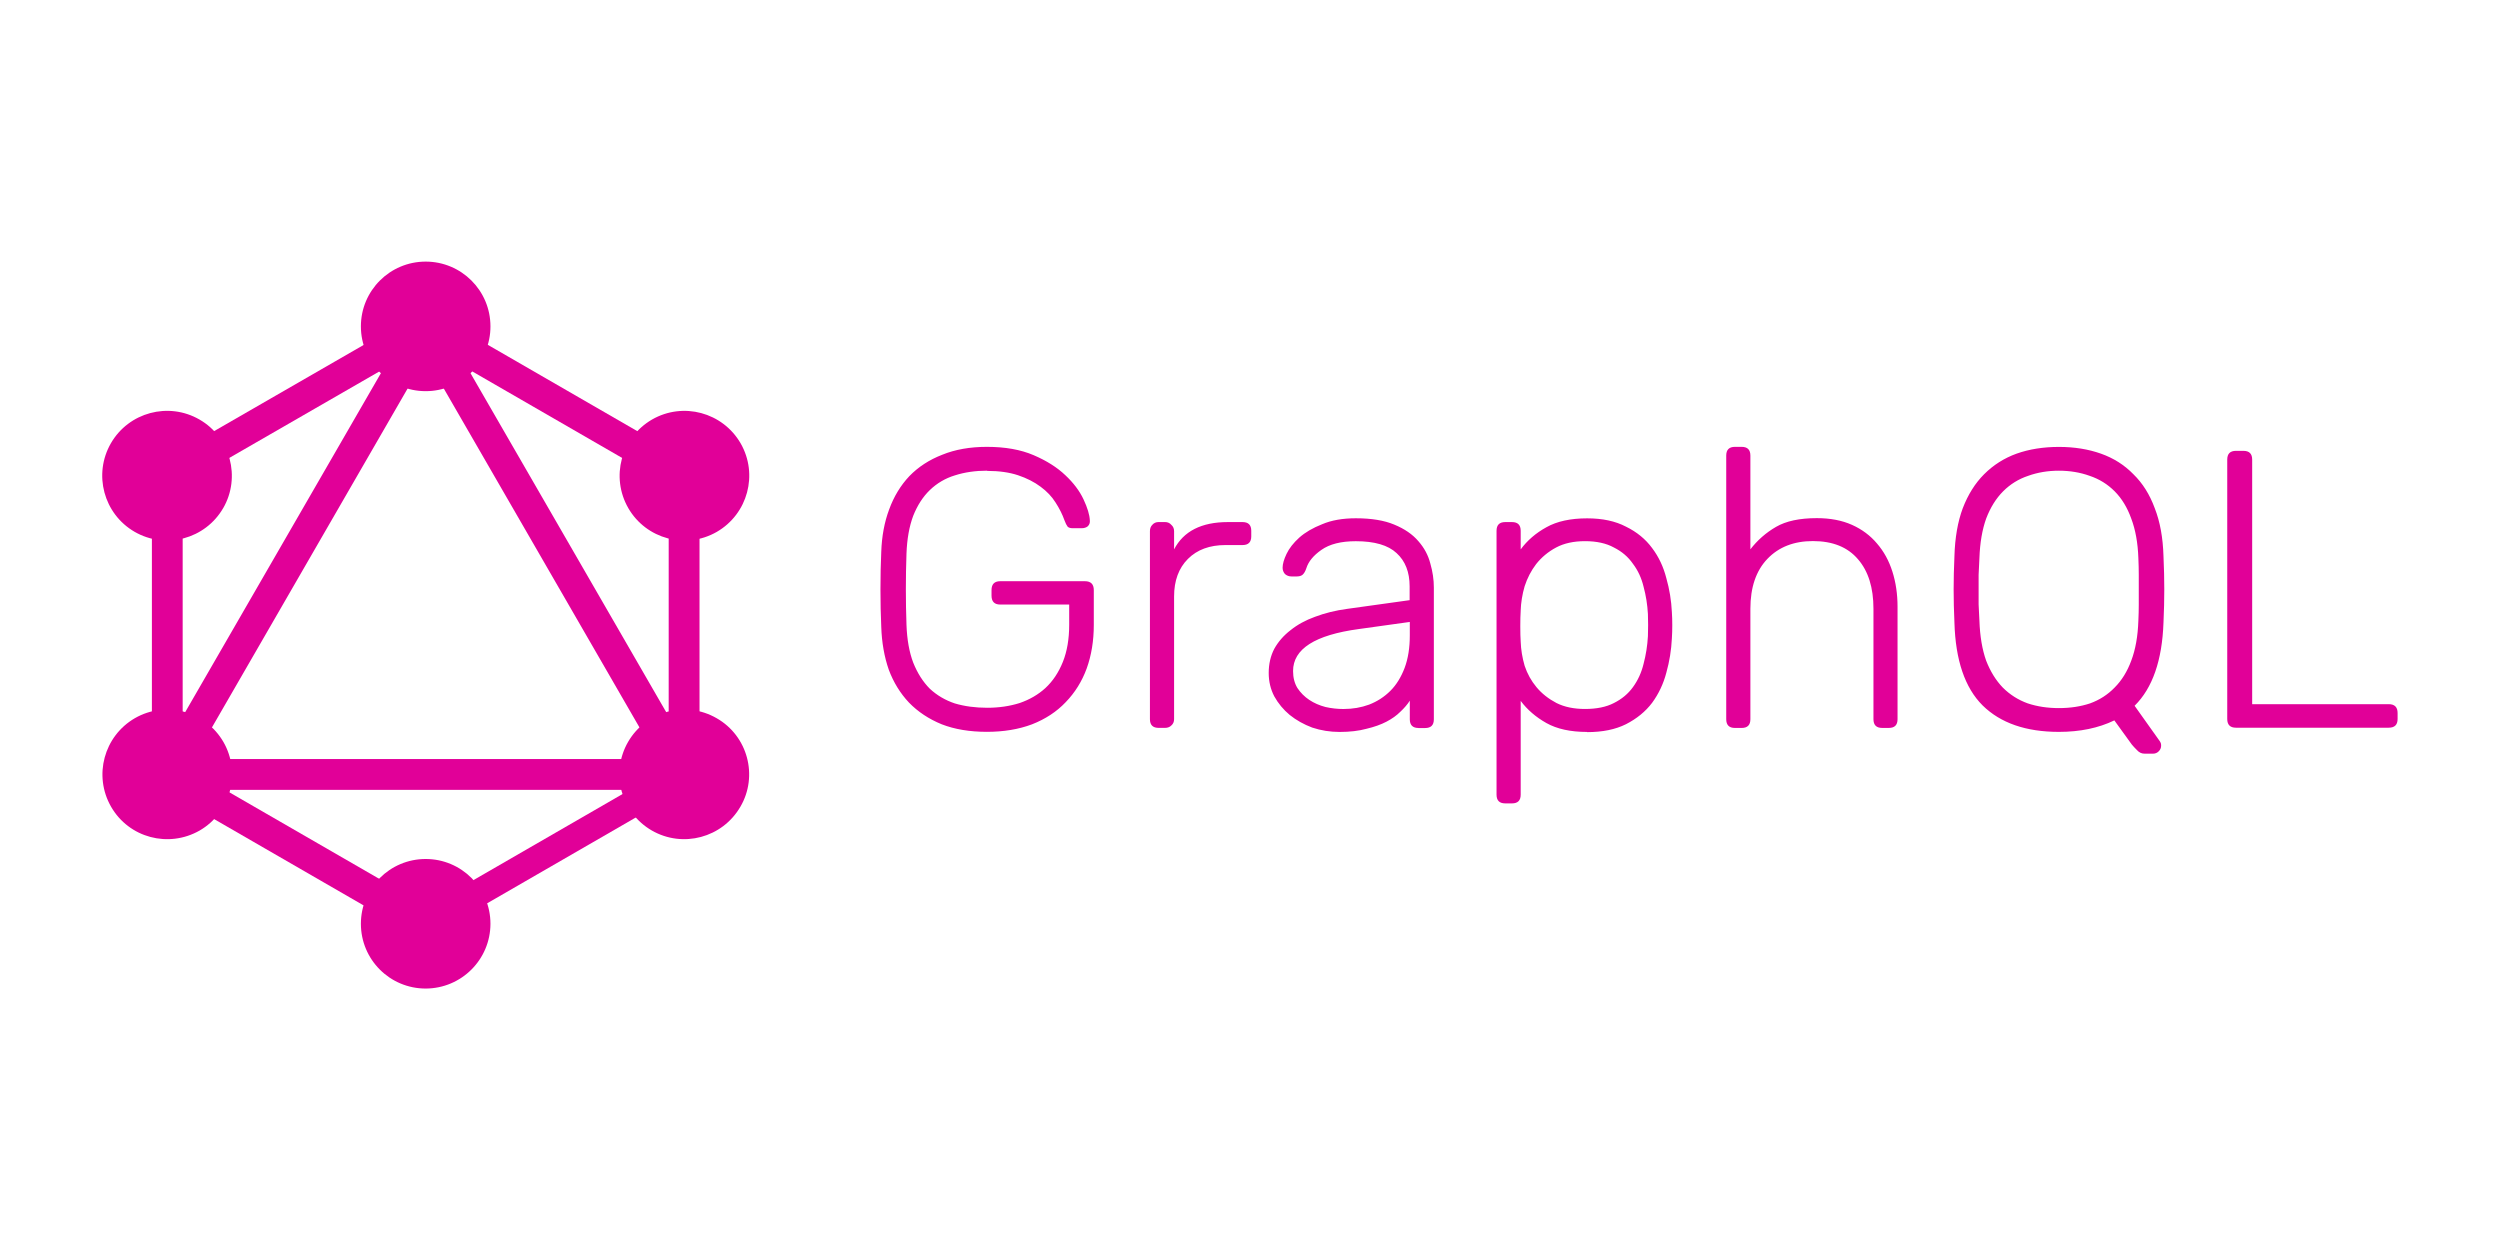
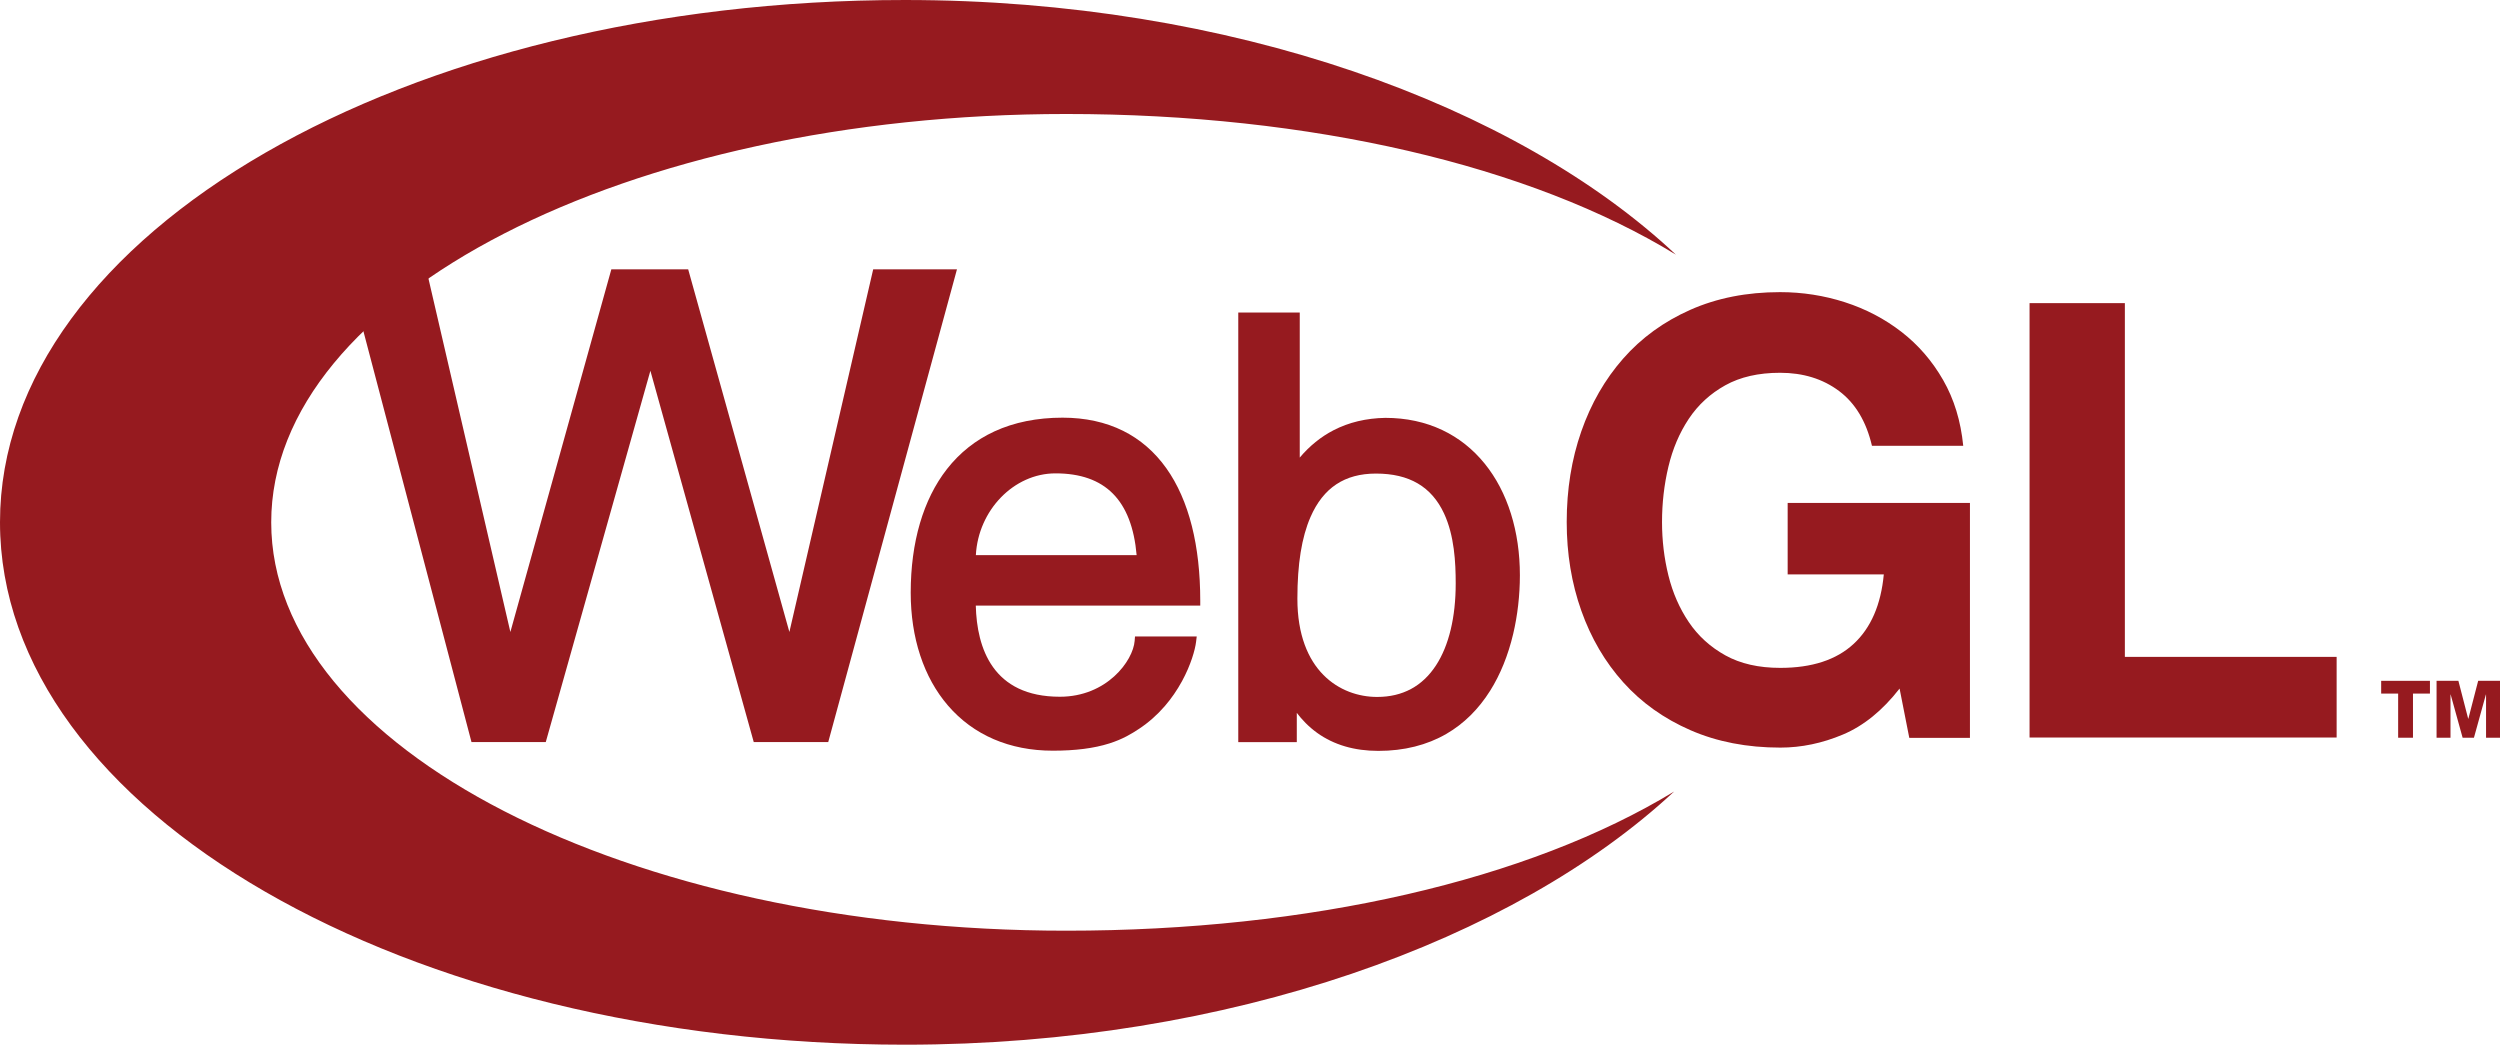
- <svg xmlns="http://www.w3.org/2000/svg" height="60" width="120" viewBox="0 0 112.498 56.249" fill="#e10098">
-   <path d="M44.424 21.18q-.8 0-1.46.213-.64.196-1.122.66-.463.445-.748 1.158-.267.712-.303 1.7-.056 1.603 0 3.206.036.997.303 1.7.285.712.748 1.176.48.445 1.122.66.66.196 1.46.196.786 0 1.46-.213.674-.232 1.158-.674.5-.463.786-1.176.285-.712.285-1.674v-.908H45.01q-.392 0-.392-.4v-.25q0-.4.392-.4h3.81q.4 0 .4.4v1.567q0 1.07-.32 1.96-.32.873-.944 1.516-.605.64-1.516.997-.9.338-2.03.338-1.158 0-2.03-.338-.873-.356-1.478-.98-.588-.623-.908-1.478-.303-.873-.338-1.924-.036-.8-.036-1.692 0-.9.036-1.692.036-1.05.356-1.906.32-.873.908-1.496.605-.623 1.478-.962.873-.356 2.012-.356 1.23 0 2.102.374.873.374 1.425.9.552.517.82 1.087.267.57.285.944.018.16-.09.267-.107.09-.285.09h-.392q-.16 0-.232-.07-.07-.09-.142-.285-.142-.4-.4-.8-.25-.4-.674-.712-.427-.32-1.015-.517-.588-.196-1.39-.196zm8.408 3.543q.64-1.23 2.422-1.23h.66q.392 0 .392.392v.25q0 .392-.392.392h-.766q-1.07 0-1.692.623-.623.623-.623 1.692v5.52q0 .178-.125.285-.107.107-.285.107h-.285q-.392 0-.392-.392v-8.46q0-.178.107-.285.107-.125.285-.125h.285q.178 0 .285.125.125.107.125.285v.82zm11 8.036q-.392 0-.392-.392v-.837q-.16.25-.427.5-.25.25-.623.445-.374.196-.9.32-.517.142-1.21.142-.64 0-1.23-.196-.57-.213-1.015-.57-.427-.356-.694-.837-.25-.48-.25-1.05 0-.605.25-1.087.267-.48.73-.837.463-.374 1.104-.605.66-.25 1.443-.356l2.814-.392v-.623q0-.962-.588-1.496-.57-.534-1.834-.534-.997 0-1.55.392-.534.374-.674.82-.07.213-.178.303-.09.07-.25.07h-.25q-.16 0-.285-.107-.107-.125-.107-.285 0-.25.178-.623.178-.374.57-.73.4-.356 1.033-.605.623-.267 1.516-.267 1.05 0 1.728.285.694.285 1.087.748.392.445.534.997.16.552.16 1.087v5.93q0 .392-.392.392h-.303zm-3.366-.855q.605 0 1.14-.196.552-.213.962-.623.4-.4.64-1.033.232-.623.232-1.46v-.605l-2.297.32q-2.956.4-2.956 1.888 0 .445.196.766.213.32.534.534.32.213.73.32.4.09.82.09zm10.956 1.033q-1.122 0-1.834-.4-.712-.4-1.158-.997v4.22q0 .392-.392.392h-.303q-.392 0-.392-.392V23.885q0-.392.392-.392h.303q.392 0 .392.392v.837q.445-.605 1.158-.997.712-.4 1.834-.4 1.033 0 1.745.374.73.356 1.176.962.445.588.64 1.354.213.748.25 1.532.018.267.018.588 0 .32-.018.588-.036.786-.25 1.55-.196.748-.64 1.354-.445.588-1.176.962-.712.356-1.745.356zm-2.992-5.45q-.018.267-.018.694 0 .427.018.694.018.534.178 1.087.178.534.534.962.356.427.9.712.534.267 1.282.267.786 0 1.3-.267.534-.267.855-.712.338-.463.48-1.05.16-.605.196-1.247.018-.5 0-.997-.036-.64-.196-1.23-.142-.588-.48-1.033-.32-.463-.855-.73-.517-.285-1.3-.285-.766 0-1.3.285-.534.285-.9.748-.338.445-.517.997-.16.552-.178 1.104zm10.333-2.764q.48-.623 1.158-1.015.674-.392 1.834-.392.908 0 1.585.303.674.303 1.122.837.463.534.694 1.265.232.73.232 1.585v5.058q0 .392-.392.392h-.3q-.392 0-.392-.392v-4.97q0-1.425-.694-2.226-.694-.82-2.03-.82-1.282 0-2.048.8-.766.8-.766 2.247v4.97q0 .392-.392.392h-.303q-.392 0-.392-.392V20.5q0-.392.392-.392h.303q.392 0 .392.392v4.22zm13.89-4.612q1.033 0 1.888.303.855.303 1.46.926.623.605.962 1.532.356.908.392 2.155.036.8.036 1.496 0 .694-.036 1.496-.09 2.547-1.3 3.74l1.14 1.603q.018.036.036.07.018.036.018.125 0 .142-.107.25-.107.107-.25.107H96.5q-.196 0-.338-.16-.142-.142-.232-.25l-.786-1.087q-1.07.517-2.494.517-2.226 0-3.437-1.193-1.193-1.193-1.265-3.722-.036-.8-.036-1.496 0-.694.036-1.496.036-1.247.374-2.155.356-.926.962-1.532.623-.623 1.46-.926.855-.303 1.906-.303zm0 1.07q-.748 0-1.39.232-.64.213-1.122.694-.48.48-.766 1.23-.267.748-.303 1.78-.018.4-.036.748 0 .338 0 .66 0 .32 0 .674.018.338.036.73.036 1.05.303 1.8.285.73.748 1.21.48.48 1.122.712.64.213 1.404.213.766 0 1.404-.213.64-.232 1.104-.712.48-.48.748-1.21.285-.748.32-1.8.018-.392.018-.73 0-.356 0-.674 0-.32 0-.66 0-.338-.018-.748-.036-1.033-.32-1.78-.267-.748-.748-1.23-.48-.48-1.122-.694-.64-.232-1.39-.232zm8.693 10.506h6.144q.4 0 .4.4v.267q0 .392-.4.392h-6.874q-.392 0-.392-.392V20.68q0-.392.392-.392h.338q.392 0 .392.392v11.006zM7.247 36.7l-1.2-.694 13.378-23.17 1.2.694z" />
-   <path d="M5.774 34.156H32.53v1.387H5.774z" />
-   <path d="M19.687 42.662L6.303 34.935l.694-1.2L20.38 41.46zm11.626-20.14L17.93 14.796l.694-1.2 13.383 7.727z" />
-   <path d="M7 22.518l-.694-1.2L19.7 13.6l.694 1.2z" />
-   <path d="M31.066 36.7L17.687 13.53l1.2-.694 13.378 23.17zM6.835 20.398H8.22v15.454H6.835zm23.256 0h1.387v15.454H30.09z" />
-   <path d="M19.45 42.075l-.606-1.05 11.64-6.72.606 1.05z" />
-   <path d="M33.316 36.303a2.92 2.92 0 0 1-3.985 1.069 2.92 2.92 0 0 1-1.069-3.985 2.92 2.92 0 0 1 3.985-1.069c1.404.8 1.88 2.6 1.07 3.985m-23.273-13.44a2.92 2.92 0 0 1-3.985 1.069 2.92 2.92 0 0 1-1.069-3.985 2.92 2.92 0 0 1 3.985-1.069c1.395.8 1.87 2.6 1.07 3.985m-5.046 13.44c-.802-1.395-.326-3.174 1.07-3.985 1.395-.802 3.174-.326 3.985 1.07.802 1.395.326 3.174-1.07 3.985-1.404.802-3.183.326-3.985-1.07m23.273-13.44c-.802-1.395-.326-3.174 1.07-3.985 1.395-.802 3.174-.326 3.985 1.07.802 1.395.326 3.174-1.07 3.985a2.92 2.92 0 0 1-3.985-1.069m-9.117 21.62c-1.612 0-2.915-1.303-2.915-2.915s1.306-2.915 2.915-2.915 2.915 1.303 2.915 2.915a2.92 2.92 0 0 1-2.915 2.915m0-26.882c-1.612 0-2.915-1.303-2.915-2.915s1.306-2.915 2.915-2.915 2.915 1.303 2.915 2.915a2.91 2.91 0 0 1-2.915 2.915" />
+ <svg xmlns="http://www.w3.org/2000/svg" viewBox="0 0 1442.973 602.987" height="602.987" width="1442.973" xml:space="preserve" id="svg2" version="1.1">
+   <defs id="defs6" />
+   <g transform="matrix(1.333333,0,0,-1.333333,0,602.9867)" id="g10">
+     <g transform="scale(0.1)" id="g12">
+       <path id="path14" style="fill:#961a1f;fill-opacity:1;fill-rule:nonzero;stroke:none" d="m 10519,1519.96 h -73.4 v -191.11 h -64.2 v 191.11 h -73.5 v 55.21 h 211.1 v -55.21 0" />
+       <path id="path16" style="fill:#961a1f;fill-opacity:1;fill-rule:nonzero;stroke:none" d="m 10547.7,1575.17 h 94.5 l 42.4,-164.21 h 0.7 l 42.5,164.21 h 94.5 v -246.32 h -60.4 v 186.97 h -0.7 l -51.7,-186.97 h -49 l -51.8,186.97 h -0.7 v -186.97 h -60.3 v 246.32" />
+       <path id="path18" style="fill:#961a1f;fill-opacity:1;fill-rule:nonzero;stroke:none" d="m 7978.08,1342.75 c -89.56,-37.77 -180,-56.68 -271.24,-56.68 -144.07,0 -273.56,25.11 -388.6,75.22 -115.05,50.14 -212.06,119.18 -291.08,207.22 -79.06,87.94 -139.61,191.33 -181.75,310.1 -42.15,118.77 -63.24,246.84 -63.24,384.09 0,140.7 21.02,271.37 63.05,391.93 42.01,120.51 102.46,225.63 181.31,315.39 78.85,89.75 175.73,160.11 290.71,211.19 114.99,51.01 244.47,76.56 388.54,76.56 96.57,0 190.04,-14.57 280.49,-43.64 90.44,-29.14 172.07,-71.91 244.97,-128.31 72.89,-56.42 133.03,-125.97 180.44,-208.59 47.43,-82.69 76.43,-177.54 86.98,-284.64 h -395.1 c -24.61,105.31 -72.04,184.34 -142.27,237.03 -70.31,52.69 -155.47,79.04 -255.51,79.04 -93.11,0 -172.13,-18.04 -237.1,-54.12 -64.95,-36.07 -117.65,-84.49 -158.06,-145.17 -40.42,-60.75 -69.8,-129.8 -88.21,-207.23 -18.48,-77.42 -27.64,-157.44 -27.64,-240.13 0,-79.22 9.22,-156.21 27.69,-230.96 18.49,-74.77 47.92,-142.09 88.34,-201.89 40.41,-59.82 93.17,-107.73 158.25,-143.81 65.02,-36.08 144.17,-54.12 237.42,-54.12 137.12,0 242.98,34.59 317.73,103.76 74.77,69.19 118.26,169.48 130.62,300.88 h -416.19 v 309.45 h 789.09 V 1328.3 h -262.57 l -42.03,213.36 c -73.76,-94.84 -155.47,-161.17 -245.04,-198.91" />
+       <path id="path20" style="fill:#961a1f;fill-opacity:1;fill-rule:nonzero;stroke:none" d="M 9198.36,3210.16 V 1678.83 h 916.74 V 1329.72 H 8785.78 v 1880.44 h 412.58" />
+       <path id="path22" style="fill:#961a1f;fill-opacity:1;fill-rule:nonzero;stroke:none" d="M 7247.14,1095.97 C 6615.86,712.02 5670.38,493.484 4615.45,493.484 c -1900.61,0 -3441.37,791.426 -3441.37,1767.726 0,976.28 1540.76,1767.72 3441.37,1767.72 1058.79,0 2008.13,-222.6 2639.42,-608.95 C 6565.8,4067.31 5330.32,4522.18 3917.71,4522.39 1754.21,4522.75 0.188,3510.64 0,2261.82 -0.184,1013.04 1753.52,0.32 3917.02,0 c 1407,-0.227 2639.27,453.164 3330.12,1095.97" />
+       <path id="path24" style="fill:#961a1f;fill-opacity:1;fill-rule:nonzero;stroke:none" d="M 3779.98,3356.47 3417.18,1786.54 2979.1,3356.47 H 2646.44 L 2209.34,1786.52 1845.46,3356.47 H 1502.7 l 538.32,-2046.3 h 321.59 l 452.86,1607.25 447.4,-1607.25 h 322.52 l 557.24,2046.3 h -362.65" />
+       <path id="path26" style="fill:#961a1f;fill-opacity:1;fill-rule:nonzero;stroke:none" d="m 5049.1,2495.18 c -50.38,70.9 -113.39,125.47 -187.33,162.22 -76.03,37.8 -164.18,56.95 -261.98,56.95 -110.08,0 -209.26,-19.96 -294.78,-59.33 -81.1,-37.35 -150.33,-92.25 -205.77,-163.2 -102.61,-131.3 -156.85,-316.31 -156.85,-534.98 0,-97.33 13.81,-188.65 41.04,-271.45 27.39,-83.24 67.82,-156.31 120.17,-217.14 110.07,-127.9 266.99,-195.51 453.8,-195.51 98.09,0 178.18,10.26 244.8,31.36 58.23,18.42 96.92,42.29 128.61,63.22 40.84,26.94 78.35,60.06 111.53,98.39 28.16,32.55 53.24,68.91 74.56,108.05 38.17,70.11 56.65,135.6 60.85,170.38 l 2.79,23 H 4913.3 l -1.47,-18.94 c -6.74,-86.82 -120.7,-241.93 -323.73,-241.93 -290.24,0 -359.39,209.82 -363.98,394.58 h 971.69 v 20.53 c 0,119.15 -12.19,227.94 -36.24,323.37 -24.59,97.62 -61.75,181.88 -110.47,250.43 z m -480.01,-21.95 c 215.27,0 330.36,-115.87 351.32,-354.05 h -696 c 10.2,193.95 163.89,354.05 344.68,354.05" />
+       <path id="path28" style="fill:#961a1f;fill-opacity:1;fill-rule:nonzero;stroke:none" d="m 6540.78,2298.41 c -25.88,82.68 -64.03,155.53 -113.34,216.55 -50.93,62.99 -112.7,111.98 -183.58,145.61 -74,35.11 -156.95,52.91 -246.53,52.91 H 5997 c -82.65,-1.34 -158.12,-19.36 -224.27,-53.58 -54.7,-28.27 -103.72,-67.96 -146.22,-118.32 v 627.78 H 5360.37 V 1309.85 h 253.36 v 126.56 c 22.24,-29.1 50.82,-59.8 88.68,-86.93 71.86,-51.5 160.76,-77.6 264.23,-77.6 111.29,0 210.5,24.82 294.92,73.8 75.24,43.64 138.94,106.52 189.35,186.86 44.01,70.14 77.5,152.75 99.5,245.55 19.01,80.22 29.07,168 29.07,253.84 0,94.85 -13.02,184.5 -38.7,266.48 z m -239.14,-301.94 c 0,-145.99 -29.36,-268.34 -84.94,-353.83 -59.17,-91.08 -145.04,-137.24 -255.18,-137.24 -159.26,0 -345.23,111.37 -345.23,425.23 0,150.33 18.58,265.99 56.79,353.65 55.18,126.56 147.87,188.08 283.33,188.08 144.15,0 240.56,-56.5 294.73,-172.72 44.75,-96.05 50.5,-212.47 50.5,-303.17" />
+     </g>
+   </g>
</svg>
